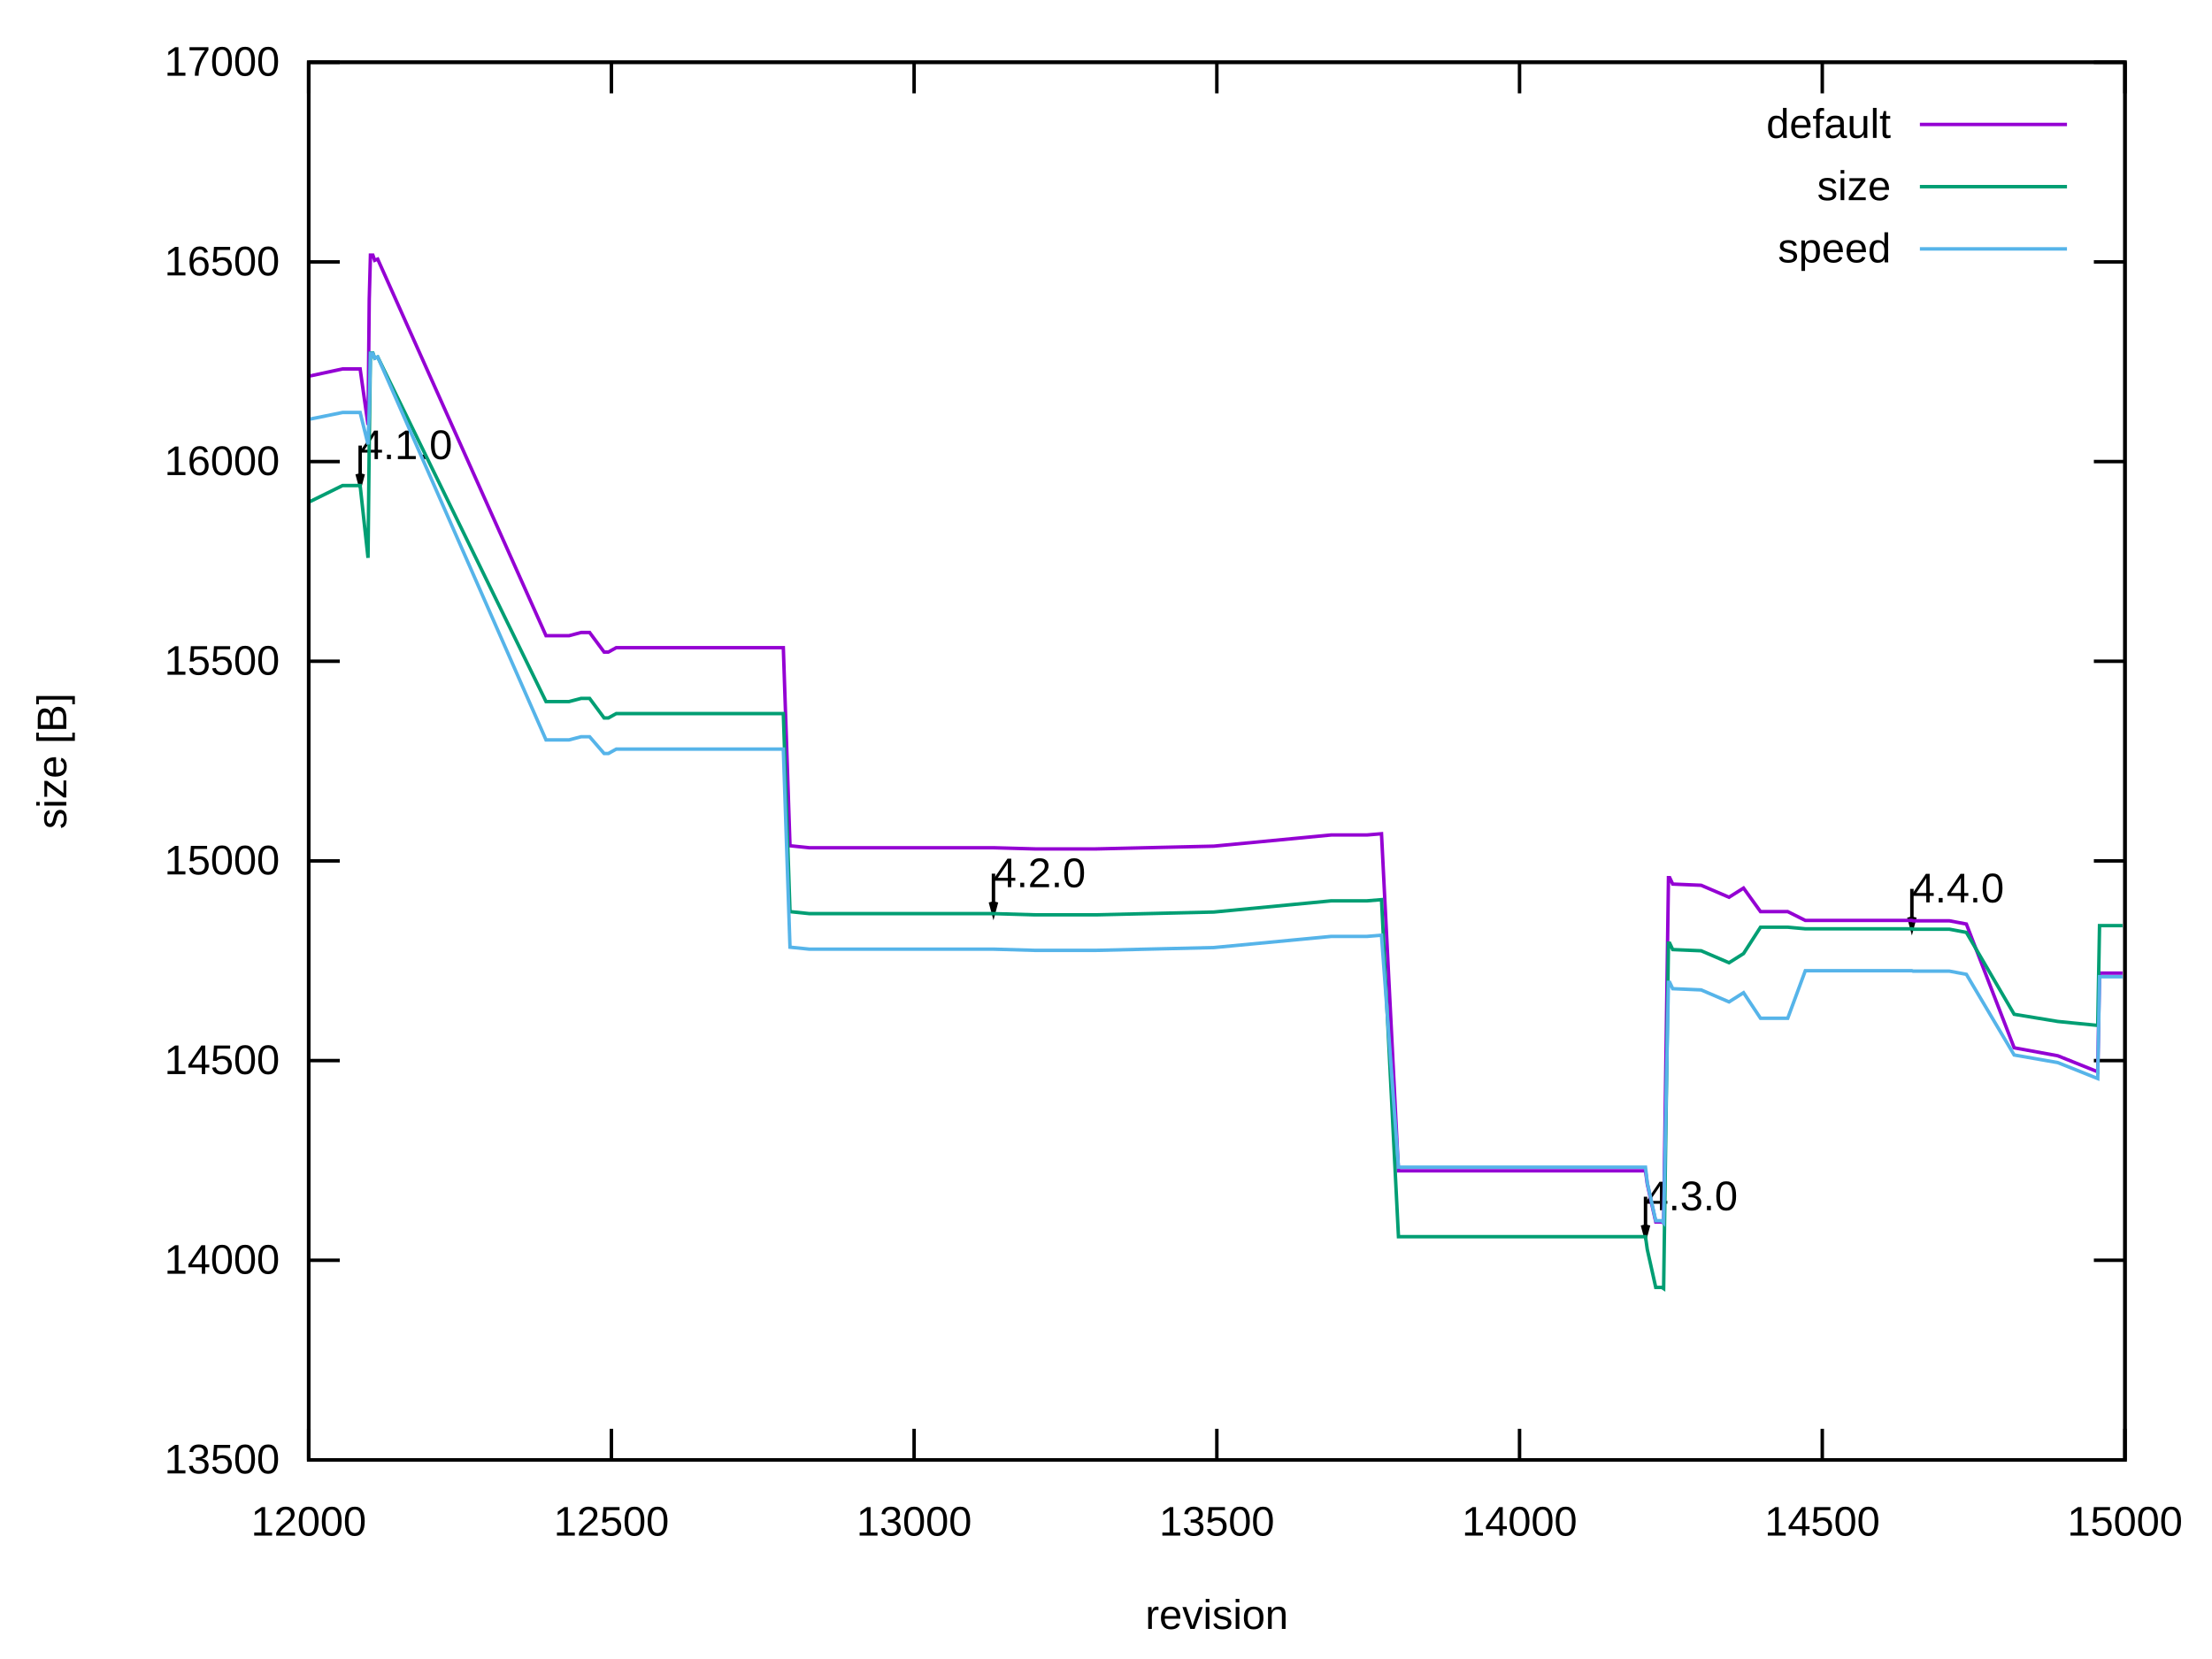
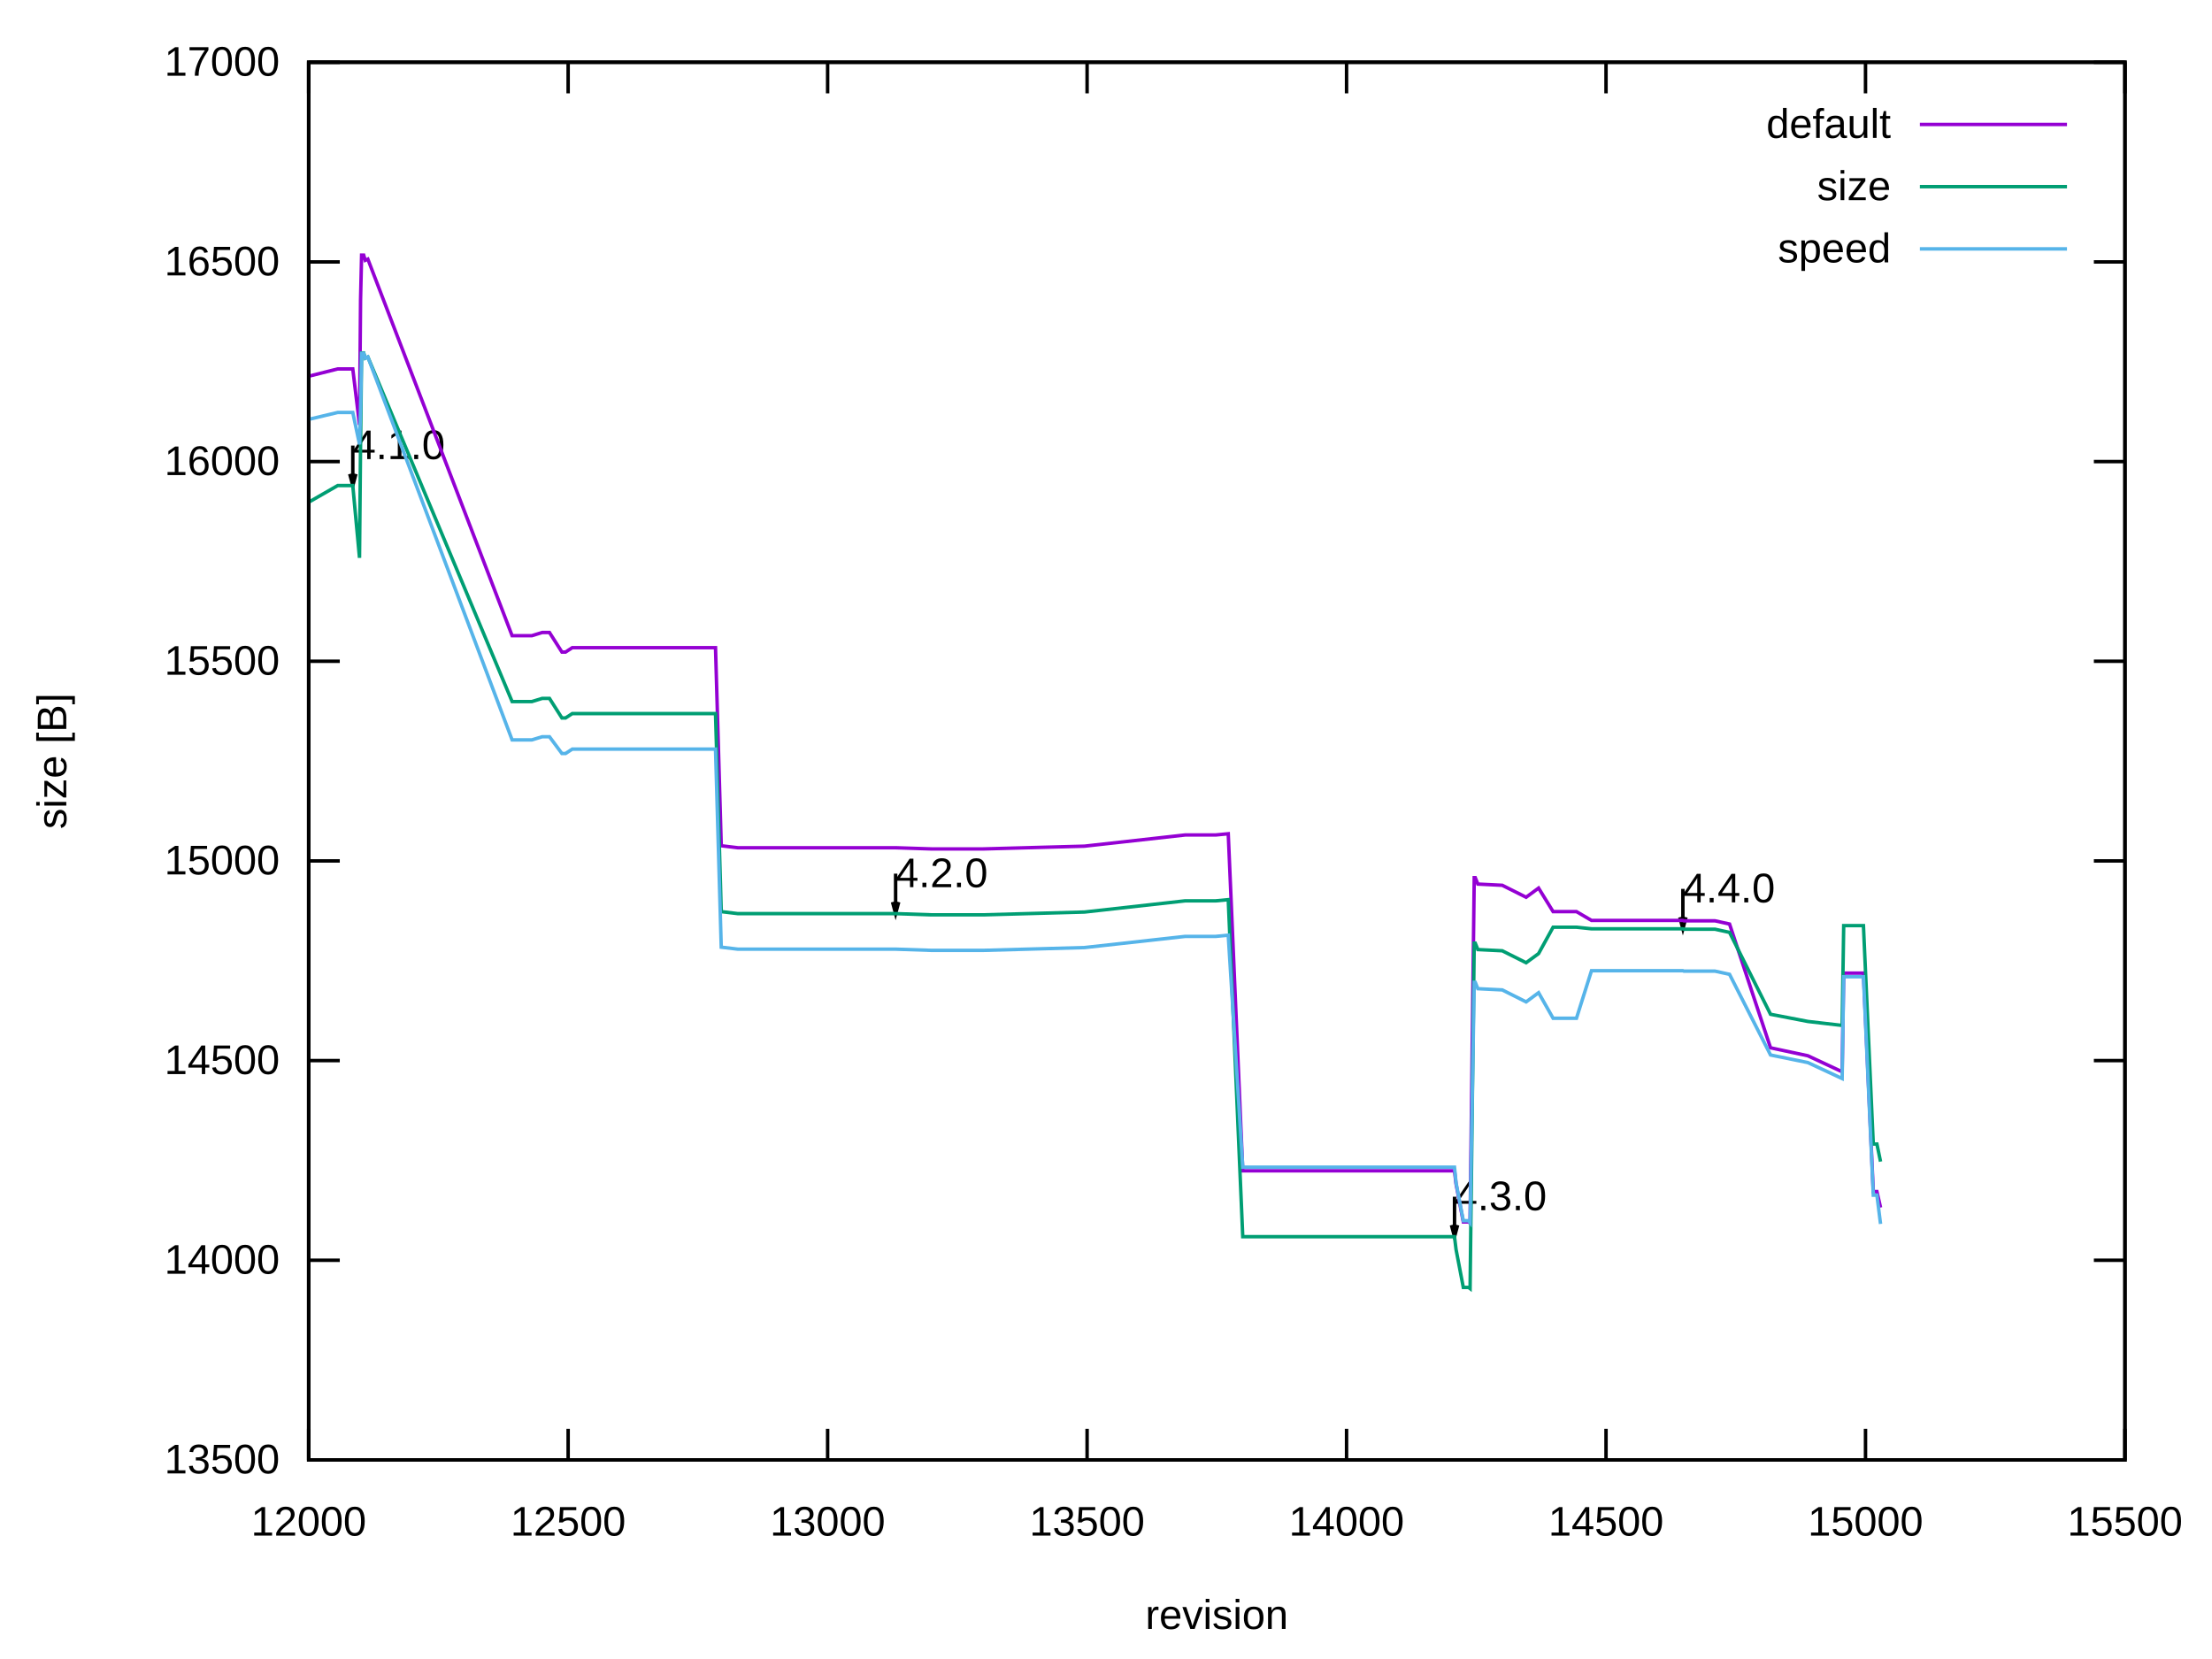
<svg xmlns="http://www.w3.org/2000/svg" xmlns:xlink="http://www.w3.org/1999/xlink" width="640" height="480" viewBox="0 0 640 480">
  <g id="gnuplot_canvas">
    <rect x="0" y="0" width="640" height="480" fill="none" />
    <defs>
      <circle id="gpDot" r="0.5" stroke-width="0.5" stroke="currentColor" />
      <path id="gpPt0" stroke-width="0.222" stroke="currentColor" d="M-1,0 h2 M0,-1 v2" />
      <path id="gpPt1" stroke-width="0.222" stroke="currentColor" d="M-1,-1 L1,1 M1,-1 L-1,1" />
      <path id="gpPt2" stroke-width="0.222" stroke="currentColor" d="M-1,0 L1,0 M0,-1 L0,1 M-1,-1 L1,1 M-1,1 L1,-1" />
      <rect id="gpPt3" stroke-width="0.222" stroke="currentColor" x="-1" y="-1" width="2" height="2" />
      <rect id="gpPt4" stroke-width="0.222" stroke="currentColor" fill="currentColor" x="-1" y="-1" width="2" height="2" />
      <circle id="gpPt5" stroke-width="0.222" stroke="currentColor" cx="0" cy="0" r="1" />
      <use xlink:href="#gpPt5" id="gpPt6" fill="currentColor" stroke="none" />
      <path id="gpPt7" stroke-width="0.222" stroke="currentColor" d="M0,-1.33 L-1.33,0.67 L1.33,0.67 z" />
      <use xlink:href="#gpPt7" id="gpPt8" fill="currentColor" stroke="none" />
      <use xlink:href="#gpPt7" id="gpPt9" stroke="currentColor" transform="rotate(180)" />
      <use xlink:href="#gpPt9" id="gpPt10" fill="currentColor" stroke="none" />
      <use xlink:href="#gpPt3" id="gpPt11" stroke="currentColor" transform="rotate(45)" />
      <use xlink:href="#gpPt11" id="gpPt12" fill="currentColor" stroke="none" />
      <path id="gpPt13" stroke-width="0.222" stroke="currentColor" d="M0,1.330 L1.265,0.411 L0.782,-1.067 L-0.782,-1.076 L-1.265,0.411 z" />
      <use xlink:href="#gpPt13" id="gpPt14" fill="currentColor" stroke="none" />
      <filter id="textbox" filterUnits="objectBoundingBox" x="0" y="0" height="1" width="1">
        <feFlood flood-color="white" flood-opacity="1" result="bgnd" />
        <feComposite in="SourceGraphic" in2="bgnd" operator="atop" />
      </filter>
      <filter id="greybox" filterUnits="objectBoundingBox" x="0" y="0" height="1" width="1">
        <feFlood flood-color="lightgrey" flood-opacity="1" result="grey" />
        <feComposite in="SourceGraphic" in2="grey" operator="atop" />
      </filter>
    </defs>
    <g fill="none" color="white" stroke="currentColor" stroke-width="1.00" stroke-linecap="butt" stroke-linejoin="miter">
</g>
    <g fill="none" color="black" stroke="currentColor" stroke-width="1.00" stroke-linecap="butt" stroke-linejoin="miter">
      <path stroke="black" d="M89.31,422.40 L98.31,422.40 M614.82,422.40 L605.82,422.40  " />
      <g transform="translate(80.92,426.30)" stroke="none" fill="black" font-family="Arial" font-size="12.00" text-anchor="end">
        <text>
          <tspan font-family="Arial"> 13500</tspan>
        </text>
      </g>
    </g>
    <g fill="none" color="black" stroke="currentColor" stroke-width="1.00" stroke-linecap="butt" stroke-linejoin="miter">
      <path stroke="black" d="M89.31,364.63 L98.31,364.63 M614.82,364.63 L605.82,364.63  " />
      <g transform="translate(80.92,368.53)" stroke="none" fill="black" font-family="Arial" font-size="12.00" text-anchor="end">
        <text>
          <tspan font-family="Arial"> 14000</tspan>
        </text>
      </g>
    </g>
    <g fill="none" color="black" stroke="currentColor" stroke-width="1.00" stroke-linecap="butt" stroke-linejoin="miter">
      <path stroke="black" d="M89.31,306.86 L98.31,306.86 M614.82,306.86 L605.82,306.86  " />
      <g transform="translate(80.92,310.76)" stroke="none" fill="black" font-family="Arial" font-size="12.00" text-anchor="end">
        <text>
          <tspan font-family="Arial"> 14500</tspan>
        </text>
      </g>
    </g>
    <g fill="none" color="black" stroke="currentColor" stroke-width="1.00" stroke-linecap="butt" stroke-linejoin="miter">
      <path stroke="black" d="M89.31,249.09 L98.31,249.09 M614.82,249.09 L605.82,249.09  " />
      <g transform="translate(80.92,252.99)" stroke="none" fill="black" font-family="Arial" font-size="12.00" text-anchor="end">
        <text>
          <tspan font-family="Arial"> 15000</tspan>
        </text>
      </g>
    </g>
    <g fill="none" color="black" stroke="currentColor" stroke-width="1.00" stroke-linecap="butt" stroke-linejoin="miter">
      <path stroke="black" d="M89.31,191.32 L98.31,191.32 M614.82,191.32 L605.82,191.32  " />
      <g transform="translate(80.92,195.22)" stroke="none" fill="black" font-family="Arial" font-size="12.00" text-anchor="end">
        <text>
          <tspan font-family="Arial"> 15500</tspan>
        </text>
      </g>
    </g>
    <g fill="none" color="black" stroke="currentColor" stroke-width="1.00" stroke-linecap="butt" stroke-linejoin="miter">
      <path stroke="black" d="M89.31,133.55 L98.31,133.55 M614.82,133.55 L605.82,133.55  " />
      <g transform="translate(80.92,137.45)" stroke="none" fill="black" font-family="Arial" font-size="12.00" text-anchor="end">
        <text>
          <tspan font-family="Arial"> 16000</tspan>
        </text>
      </g>
    </g>
    <g fill="none" color="black" stroke="currentColor" stroke-width="1.00" stroke-linecap="butt" stroke-linejoin="miter">
      <path stroke="black" d="M89.31,75.78 L98.31,75.78 M614.82,75.78 L605.82,75.78  " />
      <g transform="translate(80.92,79.68)" stroke="none" fill="black" font-family="Arial" font-size="12.00" text-anchor="end">
        <text>
          <tspan font-family="Arial"> 16500</tspan>
        </text>
      </g>
    </g>
    <g fill="none" color="black" stroke="currentColor" stroke-width="1.00" stroke-linecap="butt" stroke-linejoin="miter">
      <path stroke="black" d="M89.31,18.01 L98.31,18.01 M614.82,18.01 L605.82,18.01  " />
      <g transform="translate(80.92,21.91)" stroke="none" fill="black" font-family="Arial" font-size="12.00" text-anchor="end">
        <text>
          <tspan font-family="Arial"> 17000</tspan>
        </text>
      </g>
    </g>
    <g fill="none" color="black" stroke="currentColor" stroke-width="1.00" stroke-linecap="butt" stroke-linejoin="miter">
      <path stroke="black" d="M89.31,422.40 L89.31,413.40 M89.31,18.01 L89.31,27.01  " />
      <g transform="translate(89.31,444.30)" stroke="none" fill="black" font-family="Arial" font-size="12.00" text-anchor="middle">
        <text>
          <tspan font-family="Arial"> 12000</tspan>
        </text>
      </g>
    </g>
    <g fill="none" color="black" stroke="currentColor" stroke-width="1.00" stroke-linecap="butt" stroke-linejoin="miter">
-       <path stroke="black" d="M176.90,422.40 L176.90,413.40 M176.90,18.01 L176.90,27.01  " />
-       <g transform="translate(176.90,444.30)" stroke="none" fill="black" font-family="Arial" font-size="12.00" text-anchor="middle">
+       <path stroke="black" d="M164.38,422.40 L164.38,413.40 M164.38,18.01 L164.38,27.01  " />
+       <g transform="translate(164.38,444.30)" stroke="none" fill="black" font-family="Arial" font-size="12.00" text-anchor="middle">
        <text>
          <tspan font-family="Arial"> 12500</tspan>
        </text>
      </g>
    </g>
    <g fill="none" color="black" stroke="currentColor" stroke-width="1.00" stroke-linecap="butt" stroke-linejoin="miter">
-       <path stroke="black" d="M264.48,422.40 L264.48,413.40 M264.48,18.01 L264.48,27.01  " />
-       <g transform="translate(264.48,444.30)" stroke="none" fill="black" font-family="Arial" font-size="12.00" text-anchor="middle">
+       <path stroke="black" d="M239.46,422.40 L239.46,413.40 M239.46,18.01 L239.46,27.01  " />
+       <g transform="translate(239.46,444.30)" stroke="none" fill="black" font-family="Arial" font-size="12.00" text-anchor="middle">
        <text>
          <tspan font-family="Arial"> 13000</tspan>
        </text>
      </g>
    </g>
    <g fill="none" color="black" stroke="currentColor" stroke-width="1.00" stroke-linecap="butt" stroke-linejoin="miter">
-       <path stroke="black" d="M352.07,422.40 L352.07,413.40 M352.07,18.01 L352.07,27.01  " />
-       <g transform="translate(352.07,444.30)" stroke="none" fill="black" font-family="Arial" font-size="12.00" text-anchor="middle">
+       <path stroke="black" d="M314.53,422.40 L314.53,413.40 M314.53,18.01 L314.53,27.01  " />
+       <g transform="translate(314.53,444.30)" stroke="none" fill="black" font-family="Arial" font-size="12.00" text-anchor="middle">
        <text>
          <tspan font-family="Arial"> 13500</tspan>
        </text>
      </g>
    </g>
    <g fill="none" color="black" stroke="currentColor" stroke-width="1.00" stroke-linecap="butt" stroke-linejoin="miter">
-       <path stroke="black" d="M439.65,422.40 L439.65,413.40 M439.65,18.01 L439.65,27.01  " />
-       <g transform="translate(439.65,444.30)" stroke="none" fill="black" font-family="Arial" font-size="12.00" text-anchor="middle">
+       <path stroke="black" d="M389.60,422.40 L389.60,413.40 M389.60,18.01 L389.60,27.01  " />
+       <g transform="translate(389.60,444.30)" stroke="none" fill="black" font-family="Arial" font-size="12.00" text-anchor="middle">
        <text>
          <tspan font-family="Arial"> 14000</tspan>
        </text>
      </g>
    </g>
    <g fill="none" color="black" stroke="currentColor" stroke-width="1.00" stroke-linecap="butt" stroke-linejoin="miter">
-       <path stroke="black" d="M527.24,422.40 L527.24,413.40 M527.24,18.01 L527.24,27.01  " />
-       <g transform="translate(527.24,444.30)" stroke="none" fill="black" font-family="Arial" font-size="12.00" text-anchor="middle">
+       <path stroke="black" d="M464.67,422.40 L464.67,413.40 M464.67,18.01 L464.67,27.01  " />
+       <g transform="translate(464.67,444.30)" stroke="none" fill="black" font-family="Arial" font-size="12.00" text-anchor="middle">
        <text>
          <tspan font-family="Arial"> 14500</tspan>
+         </text>
+       </g>
+     </g>
+     <g fill="none" color="black" stroke="currentColor" stroke-width="1.00" stroke-linecap="butt" stroke-linejoin="miter">
+       <path stroke="black" d="M539.75,422.40 L539.75,413.40 M539.75,18.01 L539.75,27.01  " />
+       <g transform="translate(539.75,444.30)" stroke="none" fill="black" font-family="Arial" font-size="12.00" text-anchor="middle">
+         <text>
+           <tspan font-family="Arial"> 15000</tspan>
        </text>
      </g>
    </g>
    <g fill="none" color="black" stroke="currentColor" stroke-width="1.00" stroke-linecap="butt" stroke-linejoin="miter">
      <path stroke="black" d="M614.82,422.40 L614.82,413.40 M614.82,18.01 L614.82,27.01  " />
      <g transform="translate(614.82,444.30)" stroke="none" fill="black" font-family="Arial" font-size="12.00" text-anchor="middle">
        <text>
-           <tspan font-family="Arial"> 15000</tspan>
+           <tspan font-family="Arial"> 15500</tspan>
        </text>
      </g>
    </g>
    <g fill="none" color="black" stroke="currentColor" stroke-width="1.00" stroke-linecap="butt" stroke-linejoin="miter">
</g>
    <g fill="none" color="black" stroke="currentColor" stroke-width="1.00" stroke-linecap="butt" stroke-linejoin="miter">
      <path stroke="black" d="M89.31,18.01 L89.31,422.40 L614.82,422.40 L614.82,18.01 L89.31,18.01 Z  " />
-       <g transform="translate(104.20,132.83)" stroke="none" fill="black" font-family="Arial" font-size="12.00" text-anchor="start">
+       <g transform="translate(102.07,132.83)" stroke="none" fill="black" font-family="Arial" font-size="12.00" text-anchor="start">
        <text>
          <tspan font-family="Arial">4.1.0</tspan>
        </text>
      </g>
-       <g transform="translate(287.43,256.69)" stroke="none" fill="black" font-family="Arial" font-size="12.00" text-anchor="start">
+       <g transform="translate(259.12,256.69)" stroke="none" fill="black" font-family="Arial" font-size="12.00" text-anchor="start">
        <text>
          <tspan font-family="Arial">4.2.0</tspan>
        </text>
      </g>
-       <g transform="translate(476.09,350.16)" stroke="none" fill="black" font-family="Arial" font-size="12.00" text-anchor="start">
+       <g transform="translate(420.83,350.16)" stroke="none" fill="black" font-family="Arial" font-size="12.00" text-anchor="start">
        <text>
          <tspan font-family="Arial">4.3.0</tspan>
        </text>
      </g>
-       <g transform="translate(553.16,261.08)" stroke="none" fill="black" font-family="Arial" font-size="12.00" text-anchor="start">
+       <g transform="translate(486.90,261.08)" stroke="none" fill="black" font-family="Arial" font-size="12.00" text-anchor="start">
        <text>
          <tspan font-family="Arial">4.4.0</tspan>
        </text>
      </g>
    </g>
    <g fill="none" color="black" stroke="currentColor" stroke-width="1.00" stroke-linecap="butt" stroke-linejoin="miter">
-       <path stroke="black" d="M103.32,137.13 L104.21,140.47 L105.10,137.13 M104.21,128.92 L104.21,140.47  " />
-     </g>
-     <g fill="none" color="black" stroke="currentColor" stroke-width="1.00" stroke-linecap="butt" stroke-linejoin="miter">
-       <path stroke="black" d="M286.55,260.99 L287.44,264.33 L288.33,260.99 M287.44,252.78 L287.44,264.33  " />
-     </g>
-     <g fill="none" color="black" stroke="currentColor" stroke-width="1.00" stroke-linecap="butt" stroke-linejoin="miter">
-       <path stroke="black" d="M475.21,354.46 L476.10,357.80 L476.99,354.46 M476.10,346.25 L476.10,357.80  " />
-     </g>
-     <g fill="none" color="black" stroke="currentColor" stroke-width="1.00" stroke-linecap="butt" stroke-linejoin="miter">
-       <path stroke="black" d="M552.28,265.38 L553.17,268.72 L554.06,265.38 M553.17,257.17 L553.17,268.72  " />
+       <path stroke="black" d="M101.19,137.13 L102.08,140.47 L102.97,137.13 M102.08,128.92 L102.08,140.47  " />
+     </g>
+     <g fill="none" color="black" stroke="currentColor" stroke-width="1.00" stroke-linecap="butt" stroke-linejoin="miter">
+       <path stroke="black" d="M258.24,260.99 L259.13,264.33 L260.02,260.99 M259.13,252.78 L259.13,264.33  " />
+     </g>
+     <g fill="none" color="black" stroke="currentColor" stroke-width="1.00" stroke-linecap="butt" stroke-linejoin="miter">
+       <path stroke="black" d="M419.95,354.46 L420.84,357.80 L421.73,354.46 M420.84,346.25 L420.84,357.80  " />
+     </g>
+     <g fill="none" color="black" stroke="currentColor" stroke-width="1.00" stroke-linecap="butt" stroke-linejoin="miter">
+       <path stroke="black" d="M486.02,265.38 L486.91,268.72 L487.80,265.38 M486.91,257.17 L486.91,268.72  " />
    </g>
    <g fill="none" color="black" stroke="currentColor" stroke-width="1.00" stroke-linecap="butt" stroke-linejoin="miter">
</g>
    <g id="gnuplot_plot_1">
      <g fill="none" color="black" stroke="currentColor" stroke-width="1.00" stroke-linecap="butt" stroke-linejoin="miter">
        <g transform="translate(547.09,39.91)" stroke="none" fill="black" font-family="Arial" font-size="12.00" text-anchor="end">
          <text>
            <tspan font-family="Arial">default</tspan>
          </text>
        </g>
      </g>
      <g fill="none" color="black" stroke="currentColor" stroke-width="1.00" stroke-linecap="butt" stroke-linejoin="miter">
-         <path stroke="rgb(148,   0, 211)" d="M555.48,36.01 L598.04,36.01 M89.49,108.82 L99.12,106.74 L104.20,106.74 L106.48,122.92 L106.83,86.76 L107.18,73.82   L107.88,73.82 L108.40,75.32 L109.28,74.97 L157.98,183.93 L162.01,183.93 L164.63,183.93 L168.14,183.00 L170.59,183.00   L174.79,188.66 L176.02,188.66 L178.30,187.39 L201.77,187.39 L207.20,187.39 L210.00,187.39 L210.53,187.39 L219.99,187.39   L226.64,187.39 L228.57,244.70 L234.18,245.28 L240.31,245.28 L242.58,245.28 L245.39,245.28 L246.96,245.28 L259.05,245.28   L287.43,245.28 L299.51,245.62 L317.03,245.62 L351.19,244.82 L385.17,241.58 L386.92,241.58 L388.68,241.58 L395.51,241.58   L399.71,241.23 L404.62,338.75 L422.13,338.75 L439.65,338.75 L471.88,338.75 L476.09,338.75 L476.61,342.56 L479.06,353.54   L480.81,353.54 L481.34,353.88 L482.74,253.94 L483.09,253.94 L483.97,255.79 L492.20,256.14 L500.26,259.60 L504.46,256.95   L509.37,263.76 L510.59,263.76 L517.25,263.76 L522.33,266.31 L528.99,266.31 L532.14,266.31 L553.16,266.31 L553.51,266.42   L564.02,266.42 L568.93,267.35 L582.76,303.16 L595.38,305.47 L606.94,310.10 L607.46,281.56 L614.12,281.56  " />
+         <path stroke="rgb(148,   0, 211)" d="M555.48,36.01 L598.04,36.01 M89.46,108.82 L97.72,106.74 L102.07,106.74 L104.02,122.92 L104.32,86.76 L104.62,73.82   L105.23,73.82 L105.68,75.32 L106.43,74.97 L148.17,183.93 L151.62,183.93 L153.87,183.93 L156.88,183.00 L158.98,183.00   L162.58,188.66 L163.63,188.66 L165.58,187.39 L185.70,187.39 L190.36,187.39 L192.76,187.39 L193.21,187.39 L201.32,187.39   L207.02,187.39 L208.68,244.70 L213.48,245.28 L218.74,245.28 L220.69,245.28 L223.09,245.28 L224.44,245.28 L234.80,245.28   L259.12,245.28 L269.48,245.62 L284.50,245.62 L313.78,244.82 L342.91,241.58 L344.41,241.58 L345.91,241.58 L351.76,241.58   L355.37,241.23 L359.57,338.75 L374.59,338.75 L389.60,338.75 L417.23,338.75 L420.83,338.75 L421.28,342.56 L423.38,353.54   L424.89,353.54 L425.34,353.88 L426.54,253.94 L426.84,253.94 L427.59,255.79 L434.65,256.14 L441.55,259.60 L445.16,256.95   L449.36,263.76 L450.41,263.76 L456.12,263.76 L460.47,266.31 L466.18,266.31 L468.88,266.31 L486.90,266.31 L487.20,266.42   L496.20,266.42 L500.41,267.35 L512.27,303.16 L523.08,305.47 L532.99,310.10 L533.44,281.56 L539.15,281.56 L542.00,344.76   L543.05,344.76 L544.10,349.38  " />
      </g>
    </g>
    <g id="gnuplot_plot_2">
      <g fill="none" color="black" stroke="currentColor" stroke-width="1.00" stroke-linecap="butt" stroke-linejoin="miter">
        <g transform="translate(547.09,57.91)" stroke="none" fill="black" font-family="Arial" font-size="12.00" text-anchor="end">
          <text>
            <tspan font-family="Arial">size</tspan>
          </text>
        </g>
      </g>
      <g fill="none" color="black" stroke="currentColor" stroke-width="1.00" stroke-linecap="butt" stroke-linejoin="miter">
-         <path stroke="rgb(  0, 158, 115)" d="M555.48,54.01 L598.04,54.01 M89.49,145.22 L99.12,140.48 L104.20,140.48 L106.48,161.40 L106.83,128.70 L107.18,102.12   L107.88,102.12 L108.40,103.63 L109.28,103.28 L157.98,202.99 L162.01,202.99 L164.63,202.99 L168.14,202.07 L170.59,202.07   L174.79,207.73 L176.02,207.73 L178.30,206.46 L201.77,206.46 L207.20,206.46 L210.00,206.46 L210.53,206.46 L219.99,206.46   L226.64,206.46 L228.57,263.76 L234.18,264.34 L240.31,264.34 L242.58,264.34 L245.39,264.34 L246.96,264.34 L259.05,264.34   L287.43,264.34 L299.51,264.69 L317.03,264.69 L351.19,263.88 L385.17,260.64 L386.92,260.64 L388.68,260.64 L395.51,260.64   L399.71,260.30 L404.62,357.81 L422.13,357.81 L439.65,357.81 L471.88,357.81 L476.09,357.81 L476.61,361.51 L479.06,372.49   L480.81,372.49 L481.34,372.83 L482.74,272.89 L483.09,272.89 L483.97,274.74 L492.20,275.09 L500.26,278.55 L504.46,275.90   L509.37,268.27 L510.59,268.27 L517.25,268.27 L522.33,268.73 L528.99,268.73 L532.14,268.73 L553.16,268.73 L553.51,268.85   L564.02,268.85 L568.93,269.77 L582.76,293.46 L595.38,295.54 L606.94,296.69 L607.46,267.81 L614.12,267.81  " />
+         <path stroke="rgb(  0, 158, 115)" d="M555.48,54.01 L598.04,54.01 M89.46,145.22 L97.72,140.48 L102.07,140.48 L104.02,161.40 L104.32,128.70 L104.62,102.12   L105.23,102.12 L105.68,103.63 L106.43,103.28 L148.17,202.99 L151.62,202.99 L153.87,202.99 L156.88,202.07 L158.98,202.07   L162.58,207.73 L163.63,207.73 L165.58,206.46 L185.70,206.46 L190.36,206.46 L192.76,206.46 L193.21,206.46 L201.32,206.46   L207.02,206.46 L208.68,263.76 L213.48,264.34 L218.74,264.34 L220.69,264.34 L223.09,264.34 L224.44,264.34 L234.80,264.34   L259.12,264.34 L269.48,264.69 L284.50,264.69 L313.78,263.88 L342.91,260.64 L344.41,260.64 L345.91,260.64 L351.76,260.64   L355.37,260.30 L359.57,357.81 L374.59,357.81 L389.60,357.81 L417.23,357.81 L420.83,357.81 L421.28,361.51 L423.38,372.49   L424.89,372.49 L425.34,372.83 L426.54,272.89 L426.84,272.89 L427.59,274.74 L434.65,275.09 L441.55,278.55 L445.16,275.90   L449.36,268.27 L450.41,268.27 L456.12,268.27 L460.47,268.73 L466.18,268.73 L468.88,268.73 L486.90,268.73 L487.20,268.85   L496.20,268.85 L500.41,269.77 L512.27,293.46 L523.08,295.54 L532.99,296.69 L533.44,267.81 L539.15,267.81 L542.00,331.01   L543.05,331.01 L544.10,336.09  " />
      </g>
    </g>
    <g id="gnuplot_plot_3">
      <g fill="none" color="black" stroke="currentColor" stroke-width="1.00" stroke-linecap="butt" stroke-linejoin="miter">
        <g transform="translate(547.09,75.91)" stroke="none" fill="black" font-family="Arial" font-size="12.00" text-anchor="end">
          <text>
            <tspan font-family="Arial">speed</tspan>
          </text>
        </g>
      </g>
      <g fill="none" color="black" stroke="currentColor" stroke-width="1.00" stroke-linecap="butt" stroke-linejoin="miter">
-         <path stroke="rgb( 86, 180, 233)" d="M555.48,72.01 L598.04,72.01 M89.49,121.30 L99.12,119.34 L104.20,119.34 L106.48,128.58 L106.83,118.41 L107.18,102.24   L107.88,102.24 L108.40,103.63 L109.28,103.28 L157.98,214.08 L162.01,214.08 L164.63,214.08 L168.14,213.16 L170.59,213.16   L174.79,218.01 L176.02,218.01 L178.30,216.74 L201.77,216.74 L207.20,216.74 L210.00,216.74 L210.53,216.74 L219.99,216.74   L226.64,216.74 L228.57,274.05 L234.18,274.62 L240.31,274.62 L242.58,274.62 L245.39,274.62 L246.96,274.62 L259.05,274.62   L287.43,274.62 L299.51,274.97 L317.03,274.97 L351.19,274.16 L385.17,270.93 L386.92,270.93 L388.68,270.93 L395.51,270.93   L399.71,270.58 L404.62,337.71 L422.13,337.71 L439.65,337.71 L471.88,337.71 L476.09,337.71 L476.61,342.22 L479.06,353.19   L480.81,353.19 L481.34,353.77 L482.74,284.21 L483.09,284.21 L483.97,286.06 L492.20,286.41 L500.26,289.88 L504.46,287.22   L509.37,294.61 L510.59,294.61 L517.25,294.61 L522.33,280.86 L528.99,280.86 L532.14,280.86 L553.16,280.86 L553.51,280.98   L564.02,280.98 L568.93,281.90 L582.76,305.24 L595.38,307.44 L606.94,312.06 L607.46,282.60 L614.12,282.60  " />
+         <path stroke="rgb( 86, 180, 233)" d="M555.48,72.01 L598.04,72.01 M89.46,121.30 L97.72,119.34 L102.07,119.34 L104.02,128.58 L104.32,118.41 L104.62,102.24   L105.23,102.24 L105.68,103.63 L106.43,103.28 L148.17,214.08 L151.62,214.08 L153.87,214.08 L156.88,213.16 L158.98,213.16   L162.58,218.01 L163.63,218.01 L165.58,216.74 L185.70,216.74 L190.36,216.74 L192.76,216.74 L193.21,216.74 L201.32,216.74   L207.02,216.74 L208.68,274.05 L213.48,274.62 L218.74,274.62 L220.69,274.62 L223.09,274.62 L224.44,274.62 L234.80,274.62   L259.12,274.62 L269.48,274.97 L284.50,274.97 L313.78,274.16 L342.91,270.93 L344.41,270.93 L345.91,270.93 L351.76,270.93   L355.37,270.58 L359.57,337.71 L374.59,337.71 L389.60,337.71 L417.23,337.71 L420.83,337.71 L421.28,342.22 L423.38,353.19   L424.89,353.19 L425.34,353.77 L426.54,284.21 L426.84,284.21 L427.59,286.06 L434.65,286.41 L441.55,289.88 L445.16,287.22   L449.36,294.61 L450.41,294.61 L456.12,294.61 L460.47,280.86 L466.18,280.86 L468.88,280.86 L486.90,280.86 L487.20,280.98   L496.20,280.98 L500.41,281.90 L512.27,305.24 L523.08,307.44 L532.99,312.06 L533.44,282.60 L539.15,282.60 L542.00,345.80   L543.05,345.80 L544.10,354.12  " />
      </g>
    </g>
    <g fill="none" color="white" stroke="rgb( 86, 180, 233)" stroke-width="2.00" stroke-linecap="butt" stroke-linejoin="miter">
</g>
    <g fill="none" color="black" stroke="currentColor" stroke-width="2.00" stroke-linecap="butt" stroke-linejoin="miter">
</g>
    <g fill="none" color="black" stroke="black" stroke-width="1.00" stroke-linecap="butt" stroke-linejoin="miter">
</g>
    <g fill="none" color="black" stroke="currentColor" stroke-width="1.00" stroke-linecap="butt" stroke-linejoin="miter">
      <path stroke="black" d="M89.31,18.01 L89.31,422.40 L614.82,422.40 L614.82,18.01 L89.31,18.01 Z  " />
      <g transform="translate(19.18,220.21) rotate(270.00)" stroke="none" fill="black" font-family="Arial" font-size="12.00" text-anchor="middle">
        <text>
          <tspan font-family="Arial">size [B]</tspan>
        </text>
      </g>
    </g>
    <g fill="none" color="black" stroke="currentColor" stroke-width="1.00" stroke-linecap="butt" stroke-linejoin="miter">
      <g transform="translate(352.06,471.30)" stroke="none" fill="black" font-family="Arial" font-size="12.00" text-anchor="middle">
        <text>
          <tspan font-family="Arial">revision</tspan>
        </text>
      </g>
    </g>
    <g fill="none" color="black" stroke="currentColor" stroke-width="1.00" stroke-linecap="butt" stroke-linejoin="miter">
</g>
    <g fill="none" color="black" stroke="currentColor" stroke-width="1.00" stroke-linecap="butt" stroke-linejoin="miter">
</g>
  </g>
</svg>
